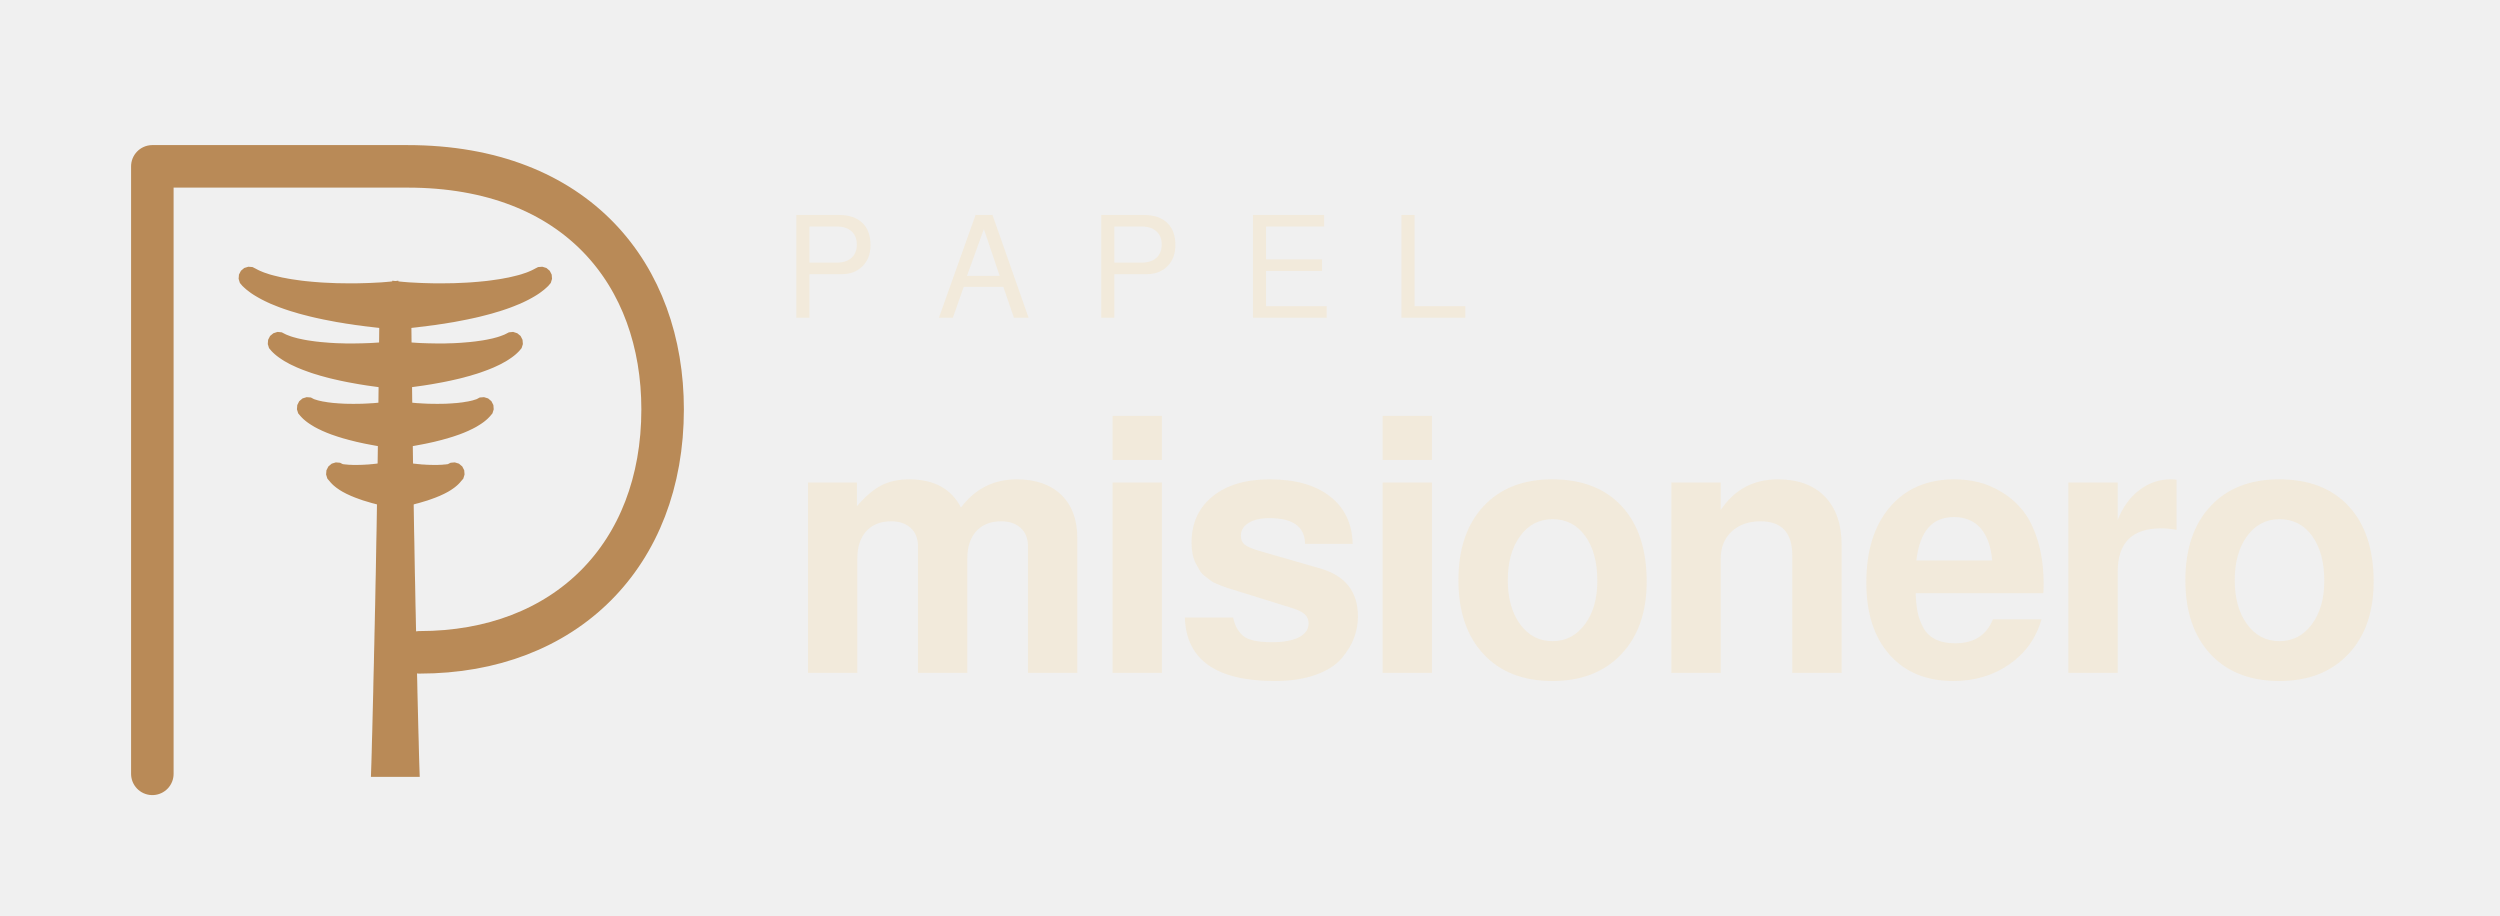
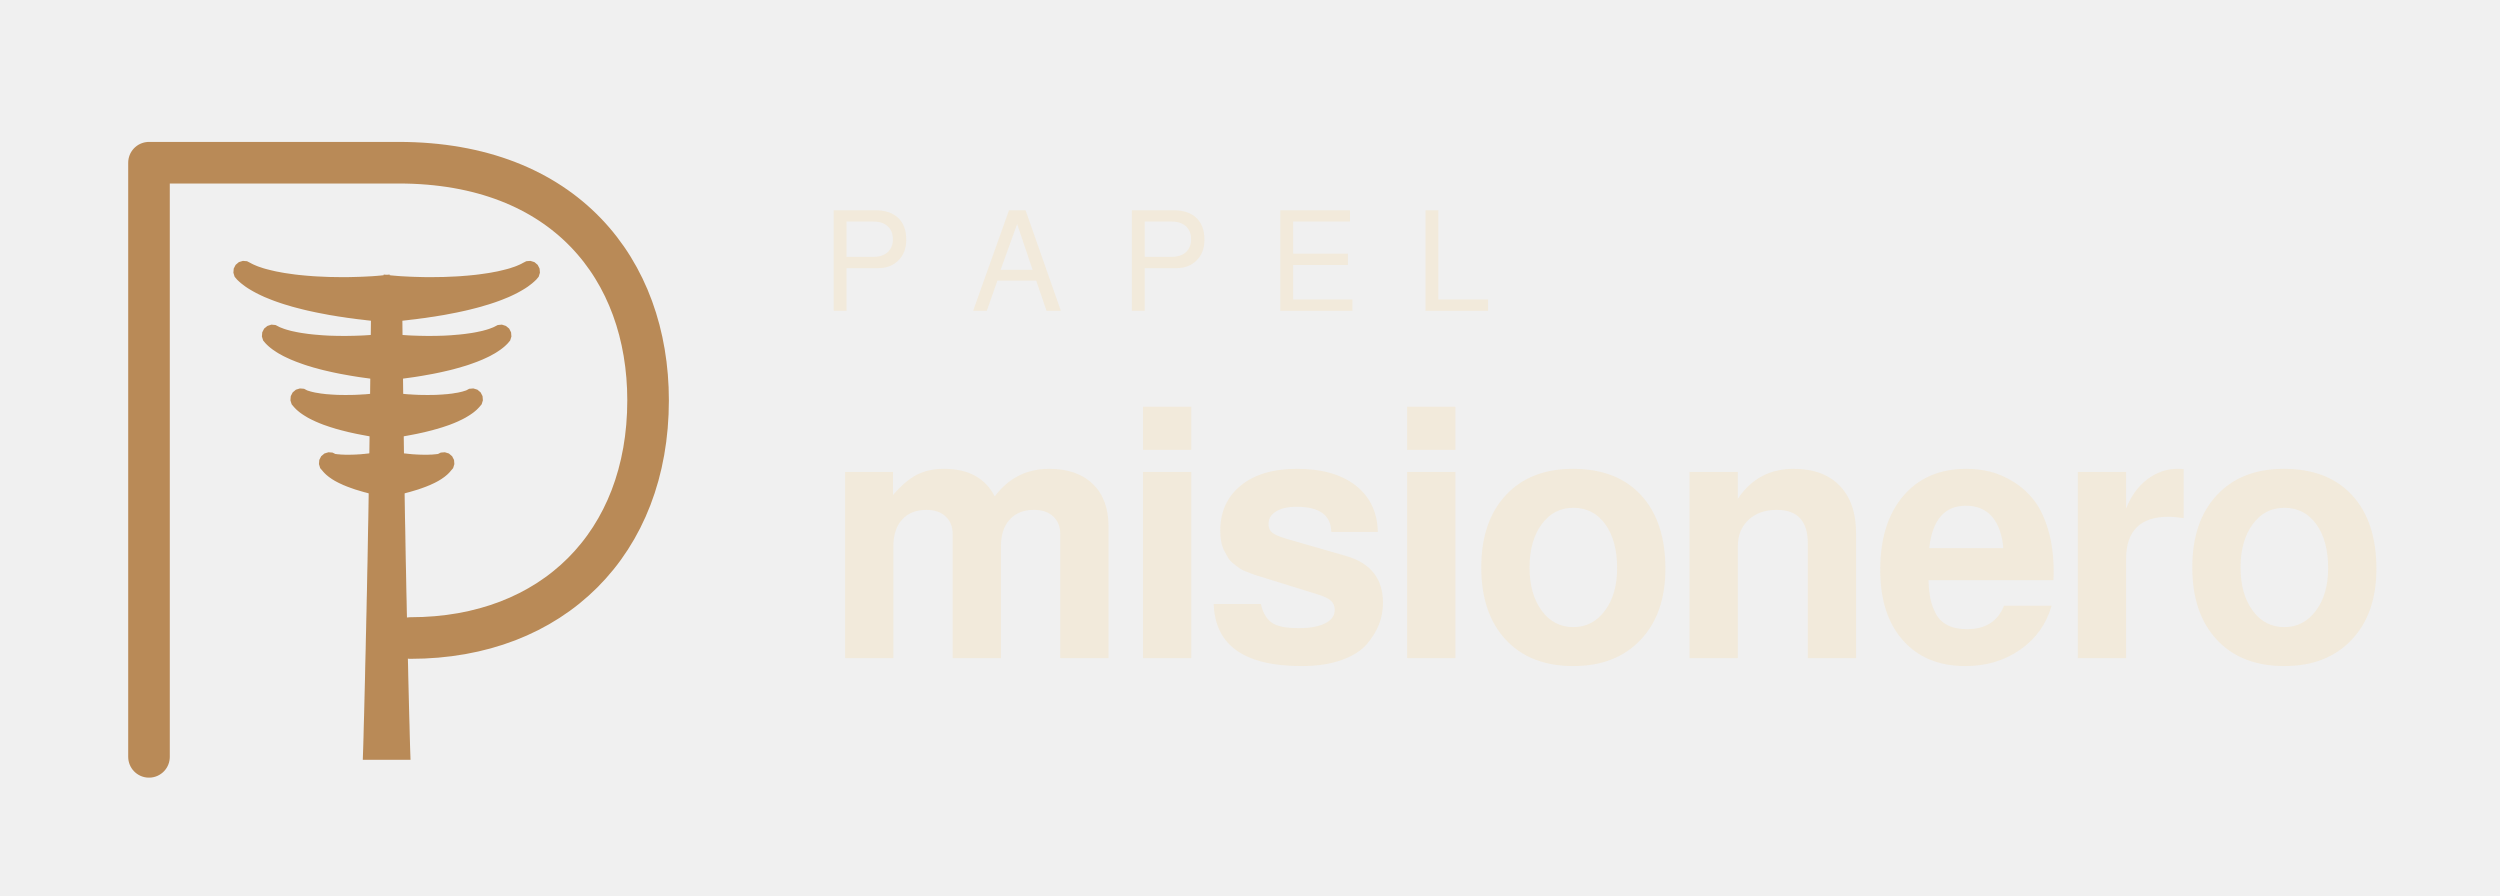
- <svg xmlns="http://www.w3.org/2000/svg" viewBox="0 0 535 196" width="535" height="196">
+ <svg xmlns="http://www.w3.org/2000/svg" viewBox="0 0 547 196" width="547" height="196">
  <g transform="translate(4 20) scale(1.3)">
    <mask id="iA1B98A57" maskUnits="userSpaceOnUse" x="0" y="0" width="120" height="120">
      <g fill="#fff" stroke="#fff">
        <path d="M22 112 V12 H64 C92 12 106 30 106 52 C106 76 90 92 66 92" fill="none" stroke-width="7" stroke-linecap="round" stroke-linejoin="round" />
        <path d="M62.00 31.38 L61.22 31.47 L60.44 31.54 L59.67 31.60 L58.90 31.64 L58.14 31.68 L57.38 31.71 L56.63 31.73 L55.89 31.75 L55.16 31.76 L54.43 31.76 L53.71 31.75 L53.00 31.74 L52.30 31.73 L51.61 31.70 L50.94 31.67 L50.27 31.64 L49.61 31.60 L48.97 31.55 L48.34 31.50 L47.72 31.44 L47.11 31.38 L46.52 31.31 L45.94 31.23 L45.38 31.15 L44.83 31.07 L44.30 30.98 L43.79 30.88 L43.29 30.79 L42.81 30.68 L42.35 30.57 L41.90 30.46 L41.48 30.35 L41.07 30.23 L40.69 30.10 L40.32 29.98 L39.98 29.85 L39.65 29.71 L39.35 29.58 L39.07 29.44 L38.81 29.30 L38.36 29.07 L37.86 29.03 L37.37 29.18 L36.98 29.51 L36.75 29.96 L36.71 30.46 L36.86 30.95 L37.19 31.34 L37.49 31.62 L37.82 31.91 L38.17 32.18 L38.53 32.45 L38.92 32.71 L39.33 32.96 L39.76 33.21 L40.20 33.45 L40.67 33.69 L41.15 33.92 L41.65 34.15 L42.17 34.36 L42.71 34.58 L43.26 34.79 L43.82 34.99 L44.41 35.19 L45.00 35.38 L45.62 35.56 L46.24 35.75 L46.88 35.92 L47.54 36.09 L48.21 36.26 L48.89 36.42 L49.58 36.57 L50.28 36.72 L51.00 36.86 L51.73 37.00 L52.46 37.14 L53.21 37.26 L53.97 37.39 L54.74 37.50 L55.51 37.62 L56.30 37.72 L57.09 37.83 L57.89 37.92 L58.70 38.02 L59.52 38.11 L60.34 38.19 L61.17 38.28 L62.00 38.38 Z" />
        <path d="M62.00 38.38 L62.83 38.28 L63.66 38.19 L64.48 38.11 L65.30 38.02 L66.11 37.92 L66.91 37.83 L67.70 37.72 L68.49 37.62 L69.26 37.50 L70.03 37.39 L70.79 37.26 L71.54 37.14 L72.27 37.00 L73.00 36.86 L73.72 36.72 L74.42 36.57 L75.11 36.42 L75.79 36.26 L76.46 36.09 L77.12 35.92 L77.76 35.75 L78.38 35.56 L79.00 35.38 L79.59 35.19 L80.18 34.99 L80.74 34.79 L81.29 34.58 L81.83 34.36 L82.35 34.15 L82.85 33.92 L83.33 33.69 L83.80 33.45 L84.24 33.21 L84.67 32.96 L85.08 32.71 L85.47 32.45 L85.83 32.18 L86.18 31.91 L86.51 31.62 L86.81 31.34 L87.14 30.95 L87.29 30.46 L87.25 29.96 L87.02 29.51 L86.63 29.18 L86.14 29.03 L85.64 29.07 L85.19 29.30 L84.93 29.44 L84.65 29.58 L84.35 29.71 L84.02 29.85 L83.68 29.98 L83.31 30.10 L82.93 30.23 L82.52 30.35 L82.10 30.46 L81.65 30.57 L81.19 30.68 L80.71 30.79 L80.21 30.88 L79.70 30.98 L79.17 31.07 L78.62 31.15 L78.06 31.23 L77.48 31.31 L76.89 31.38 L76.28 31.44 L75.66 31.50 L75.03 31.55 L74.39 31.60 L73.73 31.64 L73.06 31.67 L72.39 31.70 L71.70 31.73 L71.00 31.74 L70.29 31.75 L69.57 31.76 L68.84 31.76 L68.11 31.75 L67.37 31.73 L66.62 31.71 L65.86 31.68 L65.10 31.64 L64.33 31.60 L63.56 31.54 L62.78 31.47 L62.00 31.38 Z" />
        <path d="M62.00 41.20 L61.38 41.30 L60.76 41.37 L60.15 41.43 L59.54 41.48 L58.94 41.52 L58.34 41.56 L57.74 41.59 L57.15 41.61 L56.57 41.63 L55.99 41.64 L55.42 41.65 L54.86 41.66 L54.30 41.65 L53.75 41.65 L53.21 41.63 L52.68 41.62 L52.16 41.60 L51.65 41.57 L51.15 41.54 L50.66 41.50 L50.18 41.46 L49.71 41.42 L49.25 41.37 L48.80 41.32 L48.37 41.26 L47.95 41.20 L47.54 41.14 L47.14 41.07 L46.76 41.00 L46.40 40.92 L46.05 40.85 L45.71 40.77 L45.39 40.68 L45.09 40.60 L44.80 40.51 L44.53 40.42 L44.27 40.32 L44.03 40.23 L43.81 40.14 L43.61 40.04 L43.16 39.81 L42.66 39.76 L42.17 39.92 L41.78 40.24 L41.55 40.69 L41.51 41.20 L41.66 41.68 L41.99 42.07 L42.24 42.32 L42.50 42.56 L42.78 42.79 L43.08 43.02 L43.40 43.24 L43.73 43.46 L44.07 43.67 L44.44 43.87 L44.81 44.08 L45.20 44.27 L45.61 44.46 L46.02 44.65 L46.46 44.83 L46.90 45.01 L47.36 45.18 L47.83 45.35 L48.31 45.52 L48.80 45.68 L49.31 45.83 L49.82 45.99 L50.35 46.13 L50.89 46.28 L51.44 46.42 L51.99 46.55 L52.56 46.68 L53.14 46.81 L53.72 46.93 L54.32 47.05 L54.92 47.16 L55.53 47.27 L56.15 47.38 L56.77 47.48 L57.40 47.58 L58.04 47.67 L58.69 47.76 L59.34 47.85 L60.00 47.94 L60.66 48.02 L61.33 48.11 L62.00 48.20 Z" />
        <path d="M62.00 48.20 L62.67 48.11 L63.34 48.02 L64.00 47.94 L64.66 47.85 L65.31 47.76 L65.96 47.67 L66.60 47.58 L67.23 47.48 L67.85 47.38 L68.47 47.27 L69.08 47.16 L69.68 47.05 L70.28 46.93 L70.86 46.81 L71.44 46.68 L72.01 46.55 L72.56 46.42 L73.11 46.28 L73.65 46.13 L74.18 45.99 L74.69 45.83 L75.20 45.68 L75.69 45.52 L76.17 45.35 L76.64 45.18 L77.10 45.01 L77.54 44.83 L77.98 44.65 L78.39 44.46 L78.80 44.27 L79.19 44.08 L79.56 43.87 L79.93 43.67 L80.27 43.46 L80.60 43.24 L80.92 43.02 L81.22 42.79 L81.50 42.56 L81.76 42.32 L82.01 42.07 L82.34 41.68 L82.49 41.20 L82.45 40.69 L82.22 40.24 L81.83 39.92 L81.34 39.76 L80.84 39.81 L80.39 40.04 L80.19 40.14 L79.97 40.23 L79.73 40.32 L79.47 40.42 L79.20 40.51 L78.91 40.60 L78.61 40.68 L78.29 40.77 L77.95 40.85 L77.60 40.92 L77.24 41.00 L76.86 41.07 L76.46 41.14 L76.05 41.20 L75.63 41.26 L75.20 41.32 L74.75 41.37 L74.29 41.42 L73.82 41.46 L73.34 41.50 L72.85 41.54 L72.35 41.57 L71.84 41.60 L71.32 41.62 L70.79 41.63 L70.25 41.65 L69.70 41.65 L69.14 41.66 L68.58 41.65 L68.01 41.64 L67.43 41.63 L66.85 41.61 L66.26 41.59 L65.66 41.56 L65.06 41.52 L64.46 41.48 L63.85 41.43 L63.24 41.37 L62.62 41.30 L62.00 41.20 Z" />
        <path d="M62.00 51.03 L61.54 51.12 L61.09 51.19 L60.63 51.26 L60.18 51.31 L59.73 51.36 L59.29 51.40 L58.85 51.44 L58.41 51.48 L57.98 51.50 L57.55 51.53 L57.13 51.55 L56.71 51.57 L56.30 51.58 L55.89 51.59 L55.49 51.59 L55.10 51.60 L54.71 51.59 L54.33 51.59 L53.96 51.58 L53.60 51.57 L53.24 51.55 L52.89 51.53 L52.55 51.51 L52.22 51.48 L51.90 51.46 L51.59 51.43 L51.29 51.39 L51.00 51.36 L50.72 51.32 L50.45 51.27 L50.19 51.23 L49.94 51.19 L49.71 51.14 L49.48 51.09 L49.27 51.04 L49.07 50.99 L48.89 50.93 L48.72 50.88 L48.56 50.83 L48.41 50.78 L47.96 50.54 L47.46 50.50 L46.97 50.65 L46.58 50.98 L46.35 51.43 L46.31 51.94 L46.46 52.42 L46.79 52.81 L46.98 53.01 L47.18 53.21 L47.40 53.40 L47.63 53.59 L47.87 53.77 L48.13 53.95 L48.39 54.12 L48.67 54.29 L48.95 54.46 L49.25 54.62 L49.56 54.78 L49.88 54.93 L50.21 55.09 L50.54 55.23 L50.89 55.38 L51.25 55.52 L51.61 55.66 L51.99 55.79 L52.37 55.92 L52.76 56.05 L53.16 56.17 L53.57 56.30 L53.99 56.41 L54.41 56.53 L54.84 56.64 L55.28 56.75 L55.72 56.86 L56.17 56.96 L56.63 57.06 L57.09 57.16 L57.56 57.25 L58.03 57.34 L58.51 57.43 L59.00 57.52 L59.49 57.60 L59.98 57.69 L60.48 57.77 L60.98 57.85 L61.49 57.93 L62.00 58.03 Z" />
        <path d="M62.00 58.03 L62.51 57.93 L63.02 57.85 L63.52 57.77 L64.02 57.69 L64.51 57.60 L65.00 57.52 L65.49 57.43 L65.97 57.34 L66.44 57.25 L66.91 57.16 L67.37 57.06 L67.83 56.96 L68.28 56.86 L68.72 56.75 L69.16 56.64 L69.59 56.53 L70.01 56.41 L70.43 56.30 L70.84 56.17 L71.24 56.05 L71.63 55.92 L72.01 55.79 L72.39 55.66 L72.75 55.52 L73.11 55.38 L73.46 55.23 L73.79 55.09 L74.12 54.93 L74.44 54.78 L74.75 54.62 L75.05 54.46 L75.33 54.29 L75.61 54.12 L75.87 53.95 L76.13 53.77 L76.37 53.59 L76.60 53.40 L76.82 53.21 L77.02 53.01 L77.21 52.81 L77.54 52.42 L77.69 51.94 L77.65 51.43 L77.42 50.98 L77.03 50.65 L76.54 50.50 L76.04 50.54 L75.59 50.78 L75.44 50.83 L75.28 50.88 L75.11 50.93 L74.93 50.99 L74.73 51.04 L74.52 51.09 L74.29 51.14 L74.06 51.19 L73.81 51.23 L73.55 51.27 L73.28 51.32 L73.00 51.36 L72.71 51.39 L72.41 51.43 L72.10 51.46 L71.78 51.48 L71.45 51.51 L71.11 51.53 L70.76 51.55 L70.40 51.57 L70.04 51.58 L69.67 51.59 L69.29 51.59 L68.90 51.60 L68.51 51.59 L68.11 51.59 L67.70 51.58 L67.29 51.57 L66.87 51.55 L66.45 51.53 L66.02 51.50 L65.59 51.48 L65.15 51.44 L64.71 51.40 L64.27 51.36 L63.82 51.31 L63.37 51.26 L62.91 51.19 L62.46 51.12 L62.00 51.03 Z" />
        <path d="M62.00 60.85 L61.70 60.95 L61.41 61.02 L61.11 61.08 L60.82 61.14 L60.53 61.20 L60.24 61.25 L59.95 61.30 L59.67 61.34 L59.39 61.38 L59.11 61.42 L58.83 61.45 L58.56 61.48 L58.29 61.51 L58.03 61.53 L57.77 61.56 L57.51 61.58 L57.26 61.59 L57.02 61.61 L56.77 61.62 L56.54 61.63 L56.30 61.64 L56.08 61.64 L55.86 61.65 L55.64 61.65 L55.44 61.65 L55.23 61.65 L55.04 61.65 L54.85 61.64 L54.67 61.63 L54.50 61.63 L54.33 61.62 L54.17 61.61 L54.02 61.59 L53.88 61.58 L53.75 61.57 L53.62 61.56 L53.51 61.54 L53.40 61.53 L53.30 61.52 L53.21 61.51 L52.76 61.28 L52.26 61.24 L51.77 61.39 L51.38 61.72 L51.15 62.17 L51.11 62.67 L51.26 63.16 L51.59 63.54 L51.72 63.70 L51.87 63.86 L52.02 64.01 L52.18 64.16 L52.35 64.30 L52.52 64.44 L52.71 64.58 L52.90 64.71 L53.10 64.85 L53.30 64.97 L53.51 65.10 L53.73 65.22 L53.96 65.34 L54.19 65.46 L54.43 65.57 L54.67 65.68 L54.92 65.80 L55.18 65.90 L55.44 66.01 L55.70 66.11 L55.98 66.21 L56.25 66.31 L56.54 66.41 L56.82 66.51 L57.12 66.60 L57.42 66.69 L57.72 66.78 L58.02 66.87 L58.33 66.96 L58.65 67.04 L58.97 67.13 L59.29 67.21 L59.62 67.29 L59.95 67.37 L60.28 67.44 L60.62 67.52 L60.96 67.60 L61.30 67.67 L61.65 67.75 L62.00 67.85 Z" />
        <path d="M62.00 67.85 L62.35 67.75 L62.70 67.67 L63.04 67.60 L63.38 67.52 L63.72 67.44 L64.05 67.37 L64.38 67.29 L64.71 67.21 L65.03 67.13 L65.35 67.04 L65.67 66.96 L65.98 66.87 L66.28 66.78 L66.58 66.69 L66.88 66.60 L67.18 66.51 L67.46 66.41 L67.75 66.31 L68.02 66.21 L68.30 66.11 L68.56 66.01 L68.82 65.90 L69.08 65.80 L69.33 65.68 L69.57 65.57 L69.81 65.46 L70.04 65.34 L70.27 65.22 L70.49 65.10 L70.70 64.97 L70.90 64.85 L71.10 64.71 L71.29 64.58 L71.48 64.44 L71.65 64.30 L71.82 64.16 L71.98 64.01 L72.13 63.86 L72.28 63.70 L72.41 63.54 L72.74 63.16 L72.89 62.67 L72.85 62.17 L72.62 61.72 L72.23 61.39 L71.74 61.24 L71.24 61.28 L70.79 61.51 L70.70 61.52 L70.60 61.53 L70.49 61.54 L70.38 61.56 L70.25 61.57 L70.12 61.58 L69.98 61.59 L69.83 61.61 L69.67 61.62 L69.50 61.63 L69.33 61.63 L69.15 61.64 L68.96 61.65 L68.77 61.65 L68.56 61.65 L68.36 61.65 L68.14 61.65 L67.92 61.64 L67.70 61.64 L67.46 61.63 L67.23 61.62 L66.98 61.61 L66.74 61.59 L66.49 61.58 L66.23 61.56 L65.97 61.53 L65.71 61.51 L65.44 61.48 L65.17 61.45 L64.89 61.42 L64.61 61.38 L64.33 61.34 L64.05 61.30 L63.76 61.25 L63.47 61.20 L63.18 61.14 L62.89 61.08 L62.59 61.02 L62.30 60.95 L62.00 60.85 Z" />
        <path d="M65.50 112.00 L65.44 110.22 L65.39 108.47 L65.35 106.76 L65.30 105.07 L65.26 103.41 L65.22 101.77 L65.18 100.15 L65.14 98.55 L65.11 96.95 L65.07 95.36 L65.03 93.78 L65.00 92.19 L64.96 90.61 L64.93 89.02 L64.89 87.41 L64.86 85.80 L64.82 84.16 L64.79 82.51 L64.76 80.84 L64.72 79.13 L64.69 77.40 L64.66 75.63 L64.63 73.82 L64.59 71.98 L64.56 70.08 L64.53 68.14 L64.50 66.15 L64.47 64.11 L64.43 62.00 L64.40 59.84 L64.37 57.60 L64.34 55.30 L64.31 52.93 L64.28 50.48 L64.25 47.95 L64.22 45.34 L64.19 42.64 L64.16 39.86 L64.13 36.98 L64.10 34.00 L63.94 33.20 L63.48 32.52 L62.80 32.06 L62.00 31.90 L61.20 32.06 L60.52 32.52 L60.06 33.20 L59.90 34.00 L59.87 36.98 L59.84 39.86 L59.81 42.64 L59.78 45.34 L59.75 47.95 L59.72 50.48 L59.69 52.93 L59.66 55.30 L59.63 57.60 L59.60 59.84 L59.57 62.00 L59.53 64.11 L59.50 66.15 L59.47 68.14 L59.44 70.08 L59.41 71.98 L59.37 73.82 L59.34 75.63 L59.31 77.40 L59.28 79.13 L59.24 80.84 L59.21 82.51 L59.18 84.16 L59.14 85.80 L59.11 87.41 L59.07 89.02 L59.04 90.61 L59.00 92.19 L58.97 93.78 L58.93 95.36 L58.89 96.95 L58.86 98.55 L58.82 100.15 L58.78 101.77 L58.74 103.41 L58.70 105.07 L58.65 106.76 L58.61 108.47 L58.56 110.22 L58.50 112.00 Z" />
      </g>
      <g fill="#000" stroke="#000" />
    </mask>
    <rect width="120" height="120" fill="#B98A57" mask="url(#iA1B98A57)" />
  </g>
-   <path d="M186.288 46.458Q186.288 49.265 184.583 50.97Q182.878 52.675 180.132 52.675H173.221V62.0H170.414V40.0H179.498Q182.757 40.0 184.523 41.675Q186.288 43.35 186.288 46.458ZM173.221 50.2H179.075Q181.097 50.2 182.229 49.174Q183.361 48.148 183.361 46.337Q183.361 44.527 182.229 43.501Q181.097 42.475 179.075 42.475H173.221Z M214.716 55.391H206.236L203.912 62.0H200.925L208.771 40.0H212.392L220.118 62.0H216.979ZM213.931 53.037 210.551 43.018 206.93 53.037Z M251.534 46.458Q251.534 49.265 249.829 50.97Q248.123 52.675 245.377 52.675H238.466V62.0H235.66V40.0H244.743Q248.003 40.0 249.768 41.675Q251.534 43.35 251.534 46.458ZM238.466 50.2H244.321Q246.343 50.2 247.475 49.174Q248.606 48.148 248.606 46.337Q248.606 44.527 247.475 43.501Q246.343 42.475 244.321 42.475H238.466Z M270.938 51.981V59.525H283.915V62.0H268.132V40.0H283.372V42.475H270.938V49.506H282.919V51.981Z M302.716 40.0V59.525H313.58V62.0H299.909V40.0Z M172.904 97.259H183.391V102.314Q186.032 99.221 188.559 97.901Q191.086 96.58 194.557 96.58Q202.554 96.58 205.647 102.616Q210.174 96.58 217.568 96.58Q223.679 96.58 227.112 99.9Q230.545 103.219 230.545 109.18V138.0H219.982V110.84Q219.982 108.425 218.436 106.992Q216.889 105.558 214.248 105.558Q210.853 105.558 208.929 107.671Q207.005 109.783 207.005 113.556V138.0H196.443V110.84Q196.443 108.425 194.896 106.992Q193.35 105.558 190.709 105.558Q187.314 105.558 185.39 107.671Q183.466 109.783 183.466 113.556V138.0H172.904Z M248.652 97.259V138.0H238.089V97.259ZM248.652 83.0V92.431H238.089V83.0Z M263.892 126.155Q264.42 128.72 266.042 130.078Q267.664 131.436 272.191 131.436Q275.888 131.436 277.962 130.38Q280.037 129.324 280.037 127.438Q280.037 126.23 279.245 125.476Q278.453 124.722 276.491 124.118L263.892 120.195Q263.816 120.195 262.986 119.931Q262.156 119.667 261.817 119.516Q261.477 119.365 260.572 119.025Q259.667 118.686 259.176 118.309Q258.686 117.931 257.931 117.366Q257.177 116.8 256.762 116.121Q256.347 115.442 255.894 114.574Q255.442 113.706 255.215 112.575Q254.989 111.443 254.989 110.16Q254.989 103.898 259.478 100.239Q263.967 96.58 271.738 96.58Q279.962 96.58 284.639 100.239Q289.317 103.898 289.468 110.387H279.283Q279.207 104.879 271.663 104.879Q268.871 104.879 267.211 105.898Q265.551 106.916 265.551 108.652Q265.551 109.859 266.306 110.5Q267.06 111.141 269.248 111.82L282.602 115.668Q290.599 118.007 290.599 125.929Q290.599 128.267 289.77 130.493Q288.94 132.719 287.091 134.907Q285.243 137.095 281.546 138.415Q277.849 139.735 272.794 139.735Q254.008 139.735 253.556 126.155Z M306.443 97.259V138.0H295.881V97.259ZM306.443 83.0V92.431H295.881V83.0Z M332.17 96.58Q341.752 96.58 347.071 102.352Q352.39 108.123 352.39 118.46Q352.39 128.267 346.957 134.001Q341.525 139.735 332.246 139.735Q322.815 139.735 317.458 133.964Q312.102 128.192 312.102 118.158Q312.102 108.123 317.458 102.352Q322.815 96.58 332.17 96.58ZM332.246 105.106Q327.945 105.106 325.305 108.727Q322.664 112.348 322.664 118.158Q322.664 123.967 325.305 127.588Q327.945 131.21 332.246 131.21Q336.471 131.21 339.149 127.626Q341.827 124.043 341.827 118.309Q341.827 112.273 339.224 108.689Q336.621 105.106 332.246 105.106Z M357.671 97.259H368.233V103.144Q372.609 96.58 380.455 96.58Q386.944 96.58 390.527 100.277Q394.111 103.974 394.111 110.689V138.0H383.549V112.877Q383.549 105.558 376.759 105.558Q372.911 105.558 370.572 107.746Q368.233 109.934 368.233 113.556V138.0H357.671Z M418.254 96.58Q420.894 96.58 423.384 97.184Q425.874 97.787 428.477 99.372Q431.08 100.956 433.003 103.408Q434.927 105.86 436.134 109.896Q437.342 113.933 437.342 119.139Q437.342 120.044 437.266 120.949H409.955Q410.03 123.288 410.37 124.986Q410.709 126.683 411.577 128.305Q412.444 129.927 414.142 130.795Q415.84 131.663 418.405 131.663Q424.44 131.663 426.477 126.532H436.889Q435.154 132.568 430.023 136.152Q424.893 139.735 418.027 139.735Q409.351 139.735 404.372 134.115Q399.392 128.494 399.392 118.686Q399.392 108.425 404.447 102.503Q409.502 96.58 418.254 96.58ZM426.326 113.933Q425.949 109.481 423.874 107.067Q421.8 104.653 418.103 104.653Q411.162 104.653 410.106 113.933Z M442.623 97.259H453.185V105.257Q454.845 101.107 457.863 98.844Q460.881 96.58 464.502 96.58Q465.181 96.58 465.785 96.656V107.369Q463.898 107.067 462.465 107.067Q453.185 107.067 453.185 116.347V138.0H442.623Z M487.739 96.58Q497.321 96.58 502.64 102.352Q507.959 108.123 507.959 118.46Q507.959 128.267 502.527 134.001Q497.095 139.735 487.815 139.735Q478.384 139.735 473.027 133.964Q467.671 128.192 467.671 118.158Q467.671 108.123 473.027 102.352Q478.384 96.58 487.739 96.58ZM487.815 105.106Q483.514 105.106 480.874 108.727Q478.233 112.348 478.233 118.158Q478.233 123.967 480.874 127.588Q483.514 131.21 487.815 131.21Q492.04 131.21 494.718 127.626Q497.396 124.043 497.396 118.309Q497.396 112.273 494.794 108.689Q492.191 105.106 487.815 105.106Z" fill="#F2EADB" transform="translate(0 6)" />
+   <path d="M198.288 46.458Q198.288 49.265 196.583 50.97Q194.878 52.675 192.132 52.675H185.221V62.0H182.414V40.0H191.498Q194.757 40.0 196.523 41.675Q198.288 43.35 198.288 46.458ZM185.221 50.2H191.075Q193.097 50.2 194.229 49.174Q195.361 48.148 195.361 46.337Q195.361 44.527 194.229 43.501Q193.097 42.475 191.075 42.475H185.221Z M226.716 55.391H218.236L215.912 62.0H212.925L220.771 40.0H224.392L232.118 62.0H228.979ZM225.931 53.037 222.551 43.018 218.93 53.037Z M263.534 46.458Q263.534 49.265 261.829 50.97Q260.123 52.675 257.377 52.675H250.466V62.0H247.66V40.0H256.743Q260.003 40.0 261.768 41.675Q263.534 43.35 263.534 46.458ZM250.466 50.2H256.321Q258.343 50.2 259.475 49.174Q260.606 48.148 260.606 46.337Q260.606 44.527 259.475 43.501Q258.343 42.475 256.321 42.475H250.466Z M282.938 51.981V59.525H295.915V62.0H280.132V40.0H295.372V42.475H282.938V49.506H294.919V51.981Z M314.716 40.0V59.525H325.58V62.0H311.909V40.0Z M184.904 97.259H195.391V102.314Q198.032 99.221 200.559 97.901Q203.086 96.58 206.557 96.58Q214.554 96.58 217.647 102.616Q222.174 96.58 229.568 96.58Q235.679 96.58 239.112 99.9Q242.545 103.219 242.545 109.18V138.0H231.982V110.84Q231.982 108.425 230.436 106.992Q228.889 105.558 226.248 105.558Q222.853 105.558 220.929 107.671Q219.005 109.783 219.005 113.556V138.0H208.443V110.84Q208.443 108.425 206.896 106.992Q205.35 105.558 202.709 105.558Q199.314 105.558 197.39 107.671Q195.466 109.783 195.466 113.556V138.0H184.904Z M260.652 97.259V138.0H250.089V97.259ZM260.652 83.0V92.431H250.089V83.0Z M275.892 126.155Q276.42 128.72 278.042 130.078Q279.664 131.436 284.191 131.436Q287.888 131.436 289.962 130.38Q292.037 129.324 292.037 127.438Q292.037 126.23 291.245 125.476Q290.453 124.722 288.491 124.118L275.892 120.195Q275.816 120.195 274.986 119.931Q274.156 119.667 273.817 119.516Q273.477 119.365 272.572 119.025Q271.667 118.686 271.176 118.309Q270.686 117.931 269.931 117.366Q269.177 116.8 268.762 116.121Q268.347 115.442 267.894 114.574Q267.442 113.706 267.215 112.575Q266.989 111.443 266.989 110.16Q266.989 103.898 271.478 100.239Q275.967 96.58 283.738 96.58Q291.962 96.58 296.639 100.239Q301.317 103.898 301.468 110.387H291.283Q291.207 104.879 283.663 104.879Q280.871 104.879 279.211 105.898Q277.551 106.916 277.551 108.652Q277.551 109.859 278.306 110.5Q279.06 111.141 281.248 111.82L294.602 115.668Q302.599 118.007 302.599 125.929Q302.599 128.267 301.77 130.493Q300.94 132.719 299.091 134.907Q297.243 137.095 293.546 138.415Q289.849 139.735 284.794 139.735Q266.008 139.735 265.556 126.155Z M318.443 97.259V138.0H307.881V97.259ZM318.443 83.0V92.431H307.881V83.0Z M344.17 96.58Q353.752 96.58 359.071 102.352Q364.39 108.123 364.39 118.46Q364.39 128.267 358.957 134.001Q353.525 139.735 344.246 139.735Q334.815 139.735 329.458 133.964Q324.102 128.192 324.102 118.158Q324.102 108.123 329.458 102.352Q334.815 96.58 344.17 96.58ZM344.246 105.106Q339.945 105.106 337.305 108.727Q334.664 112.348 334.664 118.158Q334.664 123.967 337.305 127.588Q339.945 131.21 344.246 131.21Q348.471 131.21 351.149 127.626Q353.827 124.043 353.827 118.309Q353.827 112.273 351.224 108.689Q348.621 105.106 344.246 105.106Z M369.671 97.259H380.233V103.144Q384.609 96.58 392.455 96.58Q398.944 96.58 402.527 100.277Q406.111 103.974 406.111 110.689V138.0H395.549V112.877Q395.549 105.558 388.759 105.558Q384.911 105.558 382.572 107.746Q380.233 109.934 380.233 113.556V138.0H369.671Z M430.254 96.58Q432.894 96.58 435.384 97.184Q437.874 97.787 440.477 99.372Q443.08 100.956 445.003 103.408Q446.927 105.86 448.134 109.896Q449.342 113.933 449.342 119.139Q449.342 120.044 449.266 120.949H421.955Q422.03 123.288 422.37 124.986Q422.709 126.683 423.577 128.305Q424.444 129.927 426.142 130.795Q427.84 131.663 430.405 131.663Q436.44 131.663 438.477 126.532H448.889Q447.154 132.568 442.023 136.152Q436.893 139.735 430.027 139.735Q421.351 139.735 416.372 134.115Q411.392 128.494 411.392 118.686Q411.392 108.425 416.447 102.503Q421.502 96.58 430.254 96.58ZM438.326 113.933Q437.949 109.481 435.874 107.067Q433.8 104.653 430.103 104.653Q423.162 104.653 422.106 113.933Z M454.623 97.259H465.185V105.257Q466.845 101.107 469.863 98.844Q472.881 96.58 476.502 96.58Q477.181 96.58 477.785 96.656V107.369Q475.898 107.067 474.465 107.067Q465.185 107.067 465.185 116.347V138.0H454.623Z M499.739 96.58Q509.321 96.58 514.64 102.352Q519.959 108.123 519.959 118.46Q519.959 128.267 514.527 134.001Q509.095 139.735 499.815 139.735Q490.384 139.735 485.027 133.964Q479.671 128.192 479.671 118.158Q479.671 108.123 485.027 102.352Q490.384 96.58 499.739 96.58ZM499.815 105.106Q495.514 105.106 492.874 108.727Q490.233 112.348 490.233 118.158Q490.233 123.967 492.874 127.588Q495.514 131.21 499.815 131.21Q504.04 131.21 506.718 127.626Q509.396 124.043 509.396 118.309Q509.396 112.273 506.794 108.689Q504.191 105.106 499.815 105.106Z" fill="#F2EADB" transform="translate(0 6)" />
</svg>
